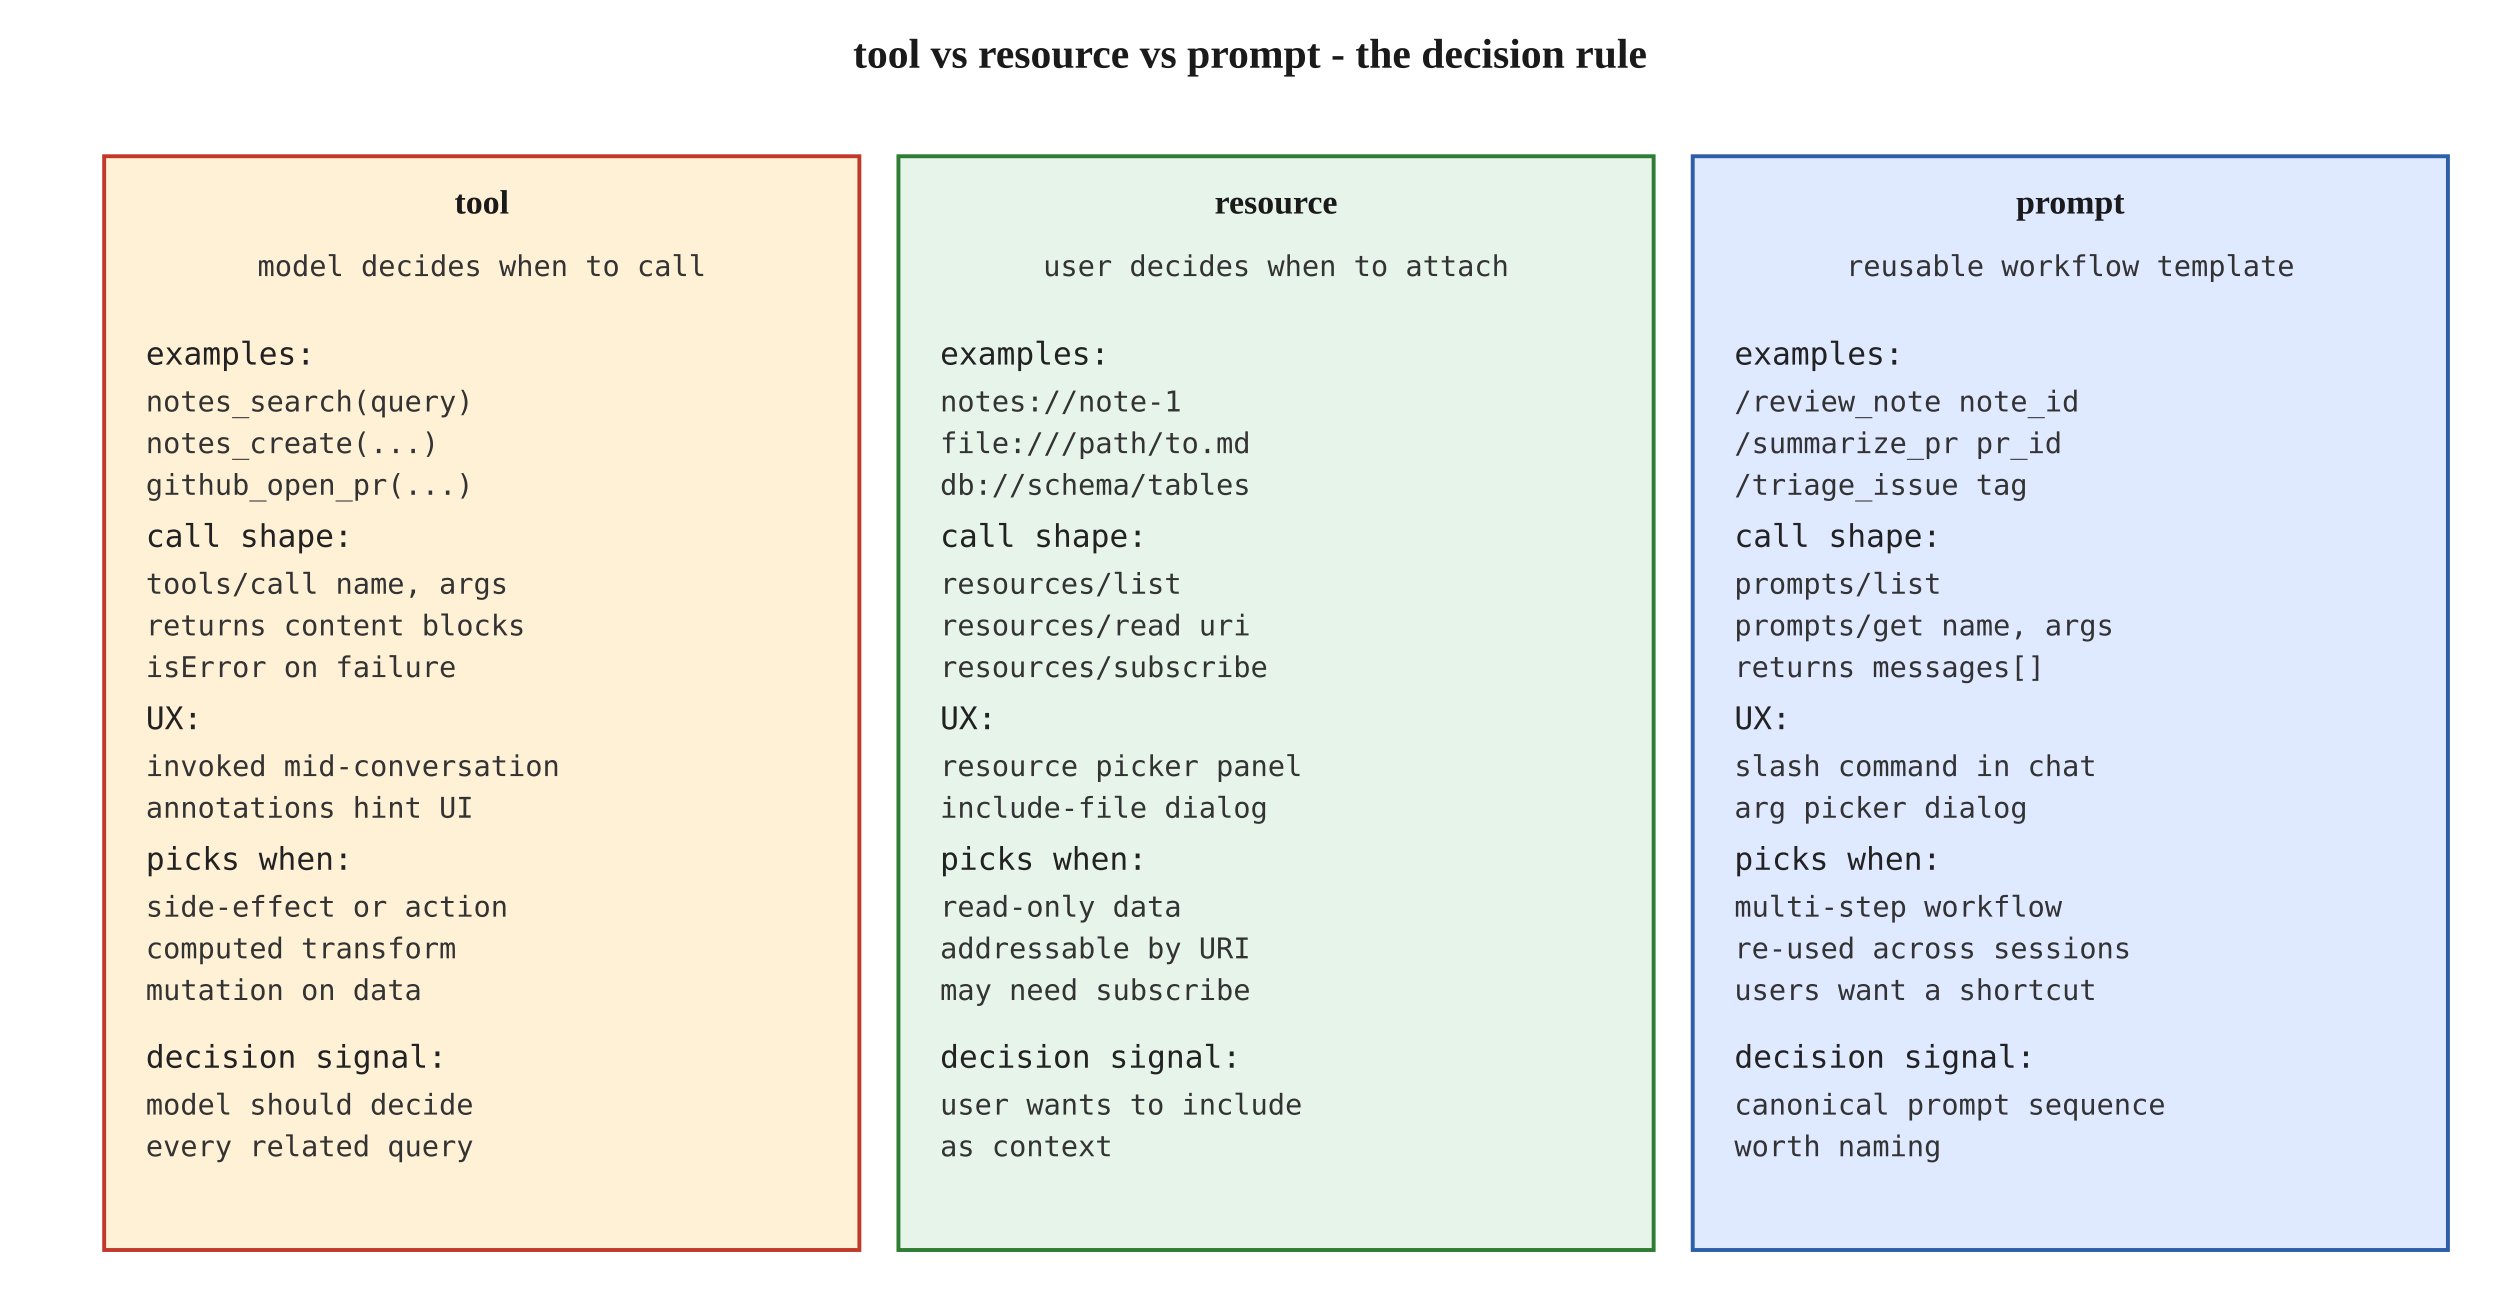
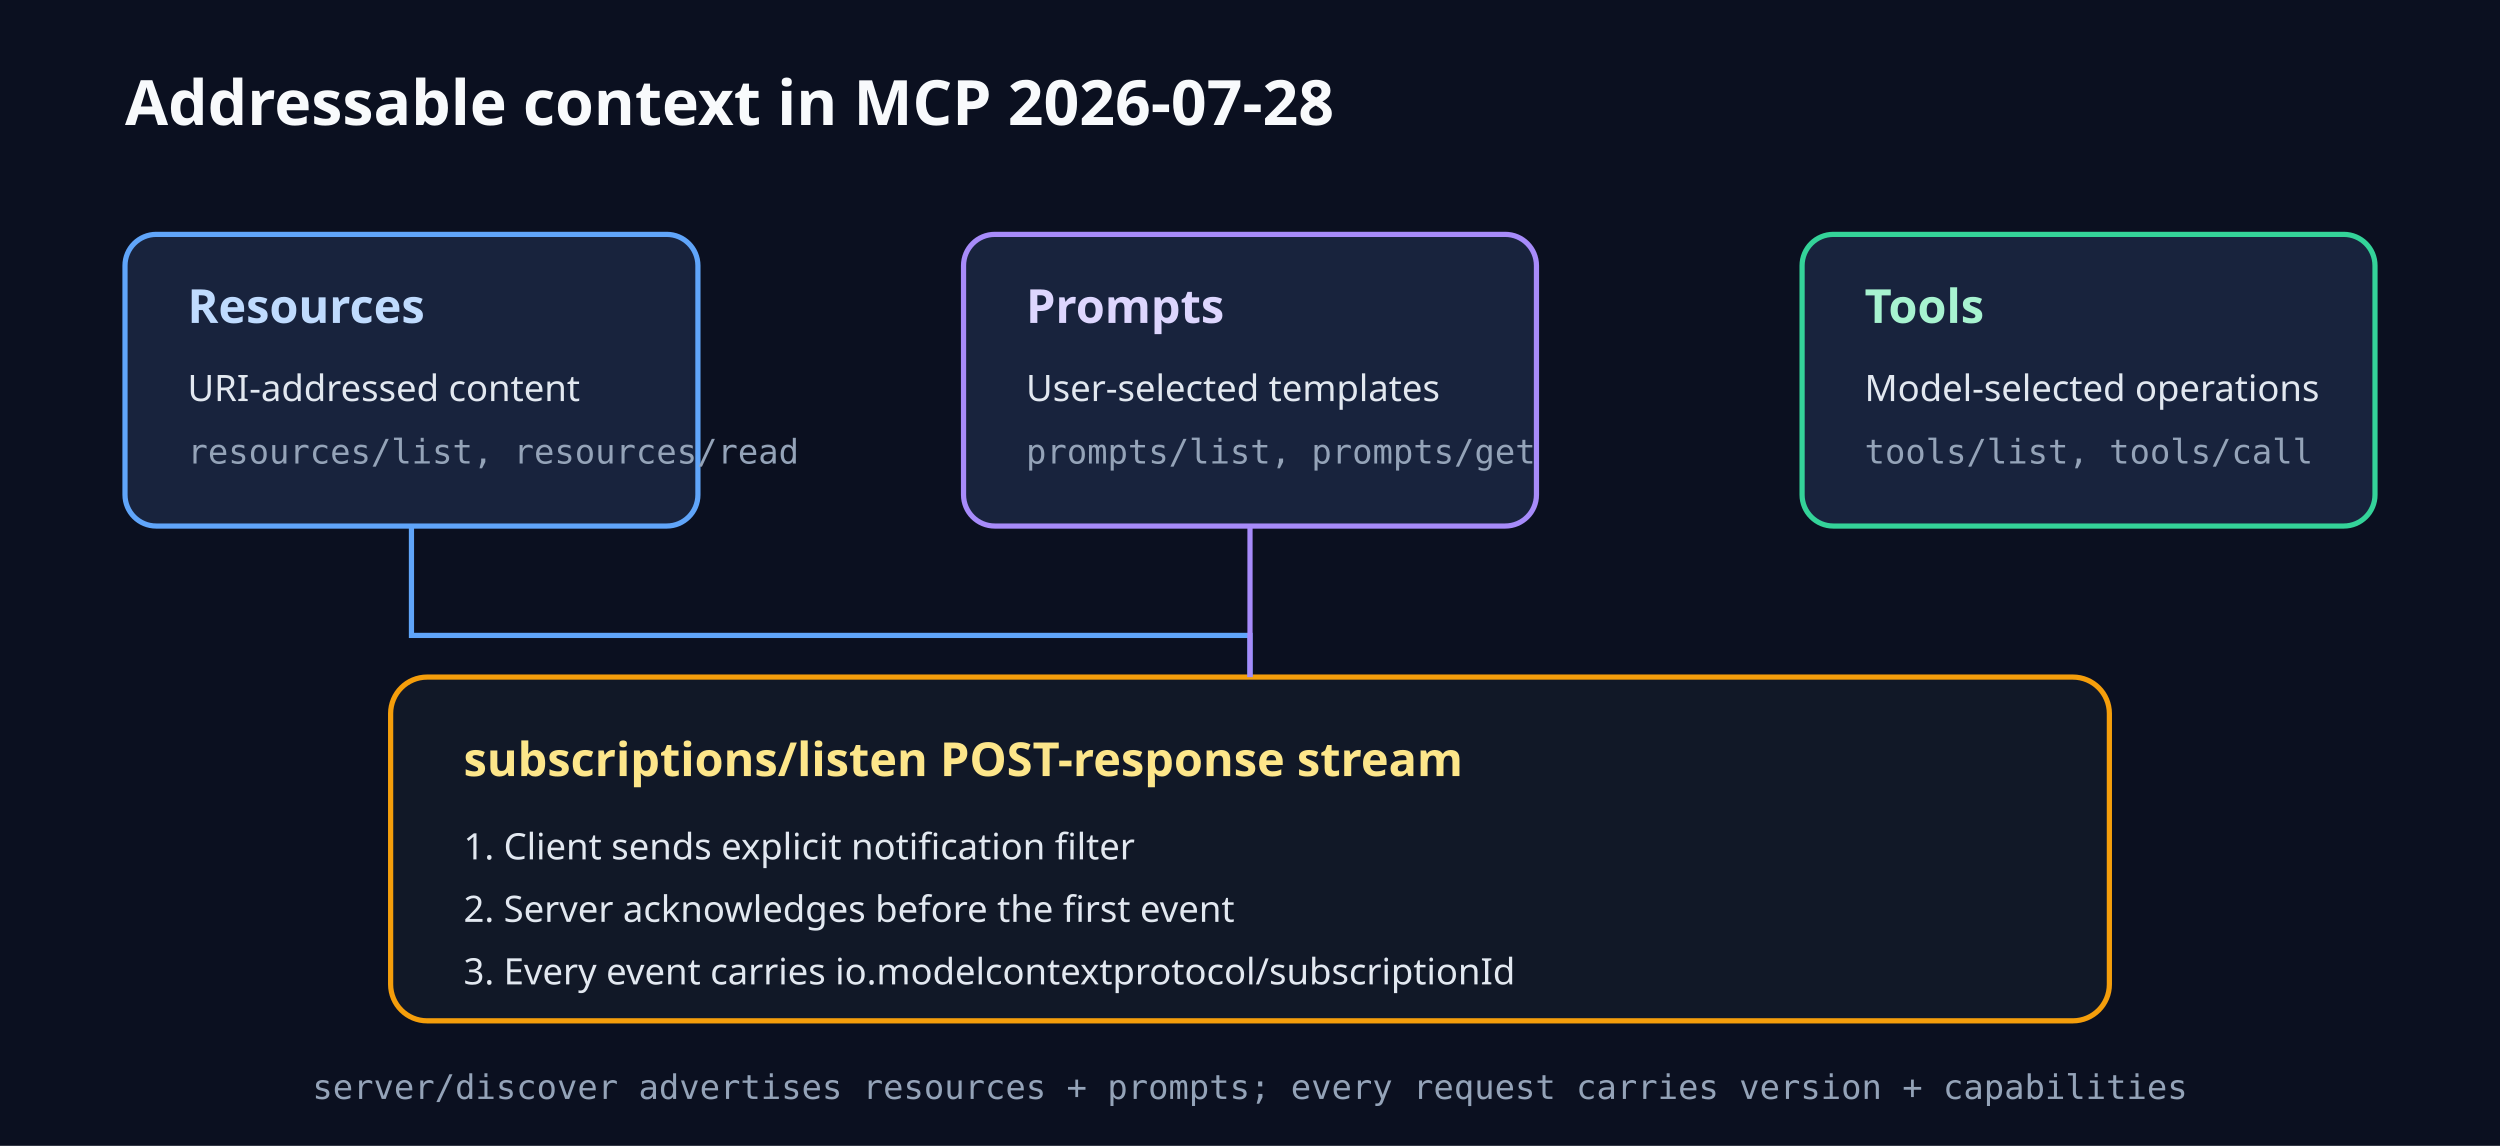
- <svg xmlns="http://www.w3.org/2000/svg" viewBox="0 0 960 500" font-family="Georgia, 'Times New Roman', serif">
-   <defs>
-     <style>
-       .box { fill: #faf6ef; stroke: #1a1a1a; stroke-width: 1.5; }
-       .cool { fill: #e6f4ea; stroke: #2e7d32; stroke-width: 1.5; }
-       .cold { fill: #dfe9ff; stroke: #2c5ea9; stroke-width: 1.5; }
-       .hot { fill: #fff1d6; stroke: #c0392b; stroke-width: 1.5; }
-       .title { font-size: 16px; font-weight: 700; fill: #1a1a1a; }
-       .head { font-size: 13px; font-weight: 700; fill: #1a1a1a; }
-       .step { font-size: 12px; font-family: 'Menlo', monospace; fill: #222; }
-       .small { font-size: 11px; font-family: 'Menlo', monospace; fill: #333; }
-       .caption { font-size: 11px; fill: #555; font-style: italic; }
-     </style>
-   </defs>
-   <text x="480" y="26" text-anchor="middle" class="title">tool vs resource vs prompt - the decision rule</text>
-   <rect x="40" y="60" width="290" height="420" class="hot" />
-   <text x="185" y="82" text-anchor="middle" class="head">tool</text>
-   <text x="185" y="106" text-anchor="middle" class="small">model decides when to call</text>
-   <text x="56" y="140" class="step">examples:</text>
-   <text x="56" y="158" class="small">  notes_search(query)</text>
-   <text x="56" y="174" class="small">  notes_create(...)</text>
-   <text x="56" y="190" class="small">  github_open_pr(...)</text>
-   <text x="56" y="210" class="step">call shape:</text>
-   <text x="56" y="228" class="small">  tools/call name, args</text>
-   <text x="56" y="244" class="small">  returns content blocks</text>
-   <text x="56" y="260" class="small">  isError on failure</text>
-   <text x="56" y="280" class="step">UX:</text>
-   <text x="56" y="298" class="small">  invoked mid-conversation</text>
-   <text x="56" y="314" class="small">  annotations hint UI</text>
-   <text x="56" y="334" class="step">picks when:</text>
-   <text x="56" y="352" class="small">  side-effect or action</text>
-   <text x="56" y="368" class="small">  computed transform</text>
-   <text x="56" y="384" class="small">  mutation on data</text>
-   <text x="56" y="410" class="step">decision signal:</text>
-   <text x="56" y="428" class="small">  model should decide</text>
-   <text x="56" y="444" class="small">  every related query</text>
-   <rect x="345" y="60" width="290" height="420" class="cool" />
-   <text x="490" y="82" text-anchor="middle" class="head">resource</text>
-   <text x="490" y="106" text-anchor="middle" class="small">user decides when to attach</text>
-   <text x="361" y="140" class="step">examples:</text>
-   <text x="361" y="158" class="small">  notes://note-1</text>
-   <text x="361" y="174" class="small">  file:///path/to.md</text>
-   <text x="361" y="190" class="small">  db://schema/tables</text>
-   <text x="361" y="210" class="step">call shape:</text>
-   <text x="361" y="228" class="small">  resources/list</text>
-   <text x="361" y="244" class="small">  resources/read uri</text>
-   <text x="361" y="260" class="small">  resources/subscribe</text>
-   <text x="361" y="280" class="step">UX:</text>
-   <text x="361" y="298" class="small">  resource picker panel</text>
-   <text x="361" y="314" class="small">  include-file dialog</text>
-   <text x="361" y="334" class="step">picks when:</text>
-   <text x="361" y="352" class="small">  read-only data</text>
-   <text x="361" y="368" class="small">  addressable by URI</text>
-   <text x="361" y="384" class="small">  may need subscribe</text>
-   <text x="361" y="410" class="step">decision signal:</text>
-   <text x="361" y="428" class="small">  user wants to include</text>
-   <text x="361" y="444" class="small">  as context</text>
-   <rect x="650" y="60" width="290" height="420" class="cold" />
-   <text x="795" y="82" text-anchor="middle" class="head">prompt</text>
-   <text x="795" y="106" text-anchor="middle" class="small">reusable workflow template</text>
-   <text x="666" y="140" class="step">examples:</text>
-   <text x="666" y="158" class="small">  /review_note note_id</text>
-   <text x="666" y="174" class="small">  /summarize_pr pr_id</text>
-   <text x="666" y="190" class="small">  /triage_issue tag</text>
-   <text x="666" y="210" class="step">call shape:</text>
-   <text x="666" y="228" class="small">  prompts/list</text>
-   <text x="666" y="244" class="small">  prompts/get name, args</text>
-   <text x="666" y="260" class="small">  returns messages[]</text>
-   <text x="666" y="280" class="step">UX:</text>
-   <text x="666" y="298" class="small">  slash command in chat</text>
-   <text x="666" y="314" class="small">  arg picker dialog</text>
-   <text x="666" y="334" class="step">picks when:</text>
-   <text x="666" y="352" class="small">  multi-step workflow</text>
-   <text x="666" y="368" class="small">  re-used across sessions</text>
-   <text x="666" y="384" class="small">  users want a shortcut</text>
-   <text x="666" y="410" class="step">decision signal:</text>
-   <text x="666" y="428" class="small">  canonical prompt sequence</text>
-   <text x="666" y="444" class="small">  worth naming</text>
+ <svg xmlns="http://www.w3.org/2000/svg" width="960" height="440" viewBox="0 0 960 440" role="img" aria-labelledby="title desc">
+   <rect width="960" height="440" fill="#0b1020" />
+   <text x="48" y="48" fill="#f8fafc" font-family="system-ui, sans-serif" font-size="24" font-weight="700">Addressable context in MCP 2026-07-28</text>
+   <rect x="48" y="90" width="220" height="112" rx="12" fill="#18233d" stroke="#60a5fa" stroke-width="2" />
+   <text x="72" y="124" fill="#bfdbfe" font-family="system-ui, sans-serif" font-size="18" font-weight="700">Resources</text>
+   <text x="72" y="154" fill="#e2e8f0" font-family="system-ui, sans-serif" font-size="14">URI-addressed content</text>
+   <text x="72" y="178" fill="#94a3b8" font-family="monospace" font-size="13">resources/list, resources/read</text>
+   <rect x="370" y="90" width="220" height="112" rx="12" fill="#18233d" stroke="#a78bfa" stroke-width="2" />
+   <text x="394" y="124" fill="#ddd6fe" font-family="system-ui, sans-serif" font-size="18" font-weight="700">Prompts</text>
+   <text x="394" y="154" fill="#e2e8f0" font-family="system-ui, sans-serif" font-size="14">User-selected templates</text>
+   <text x="394" y="178" fill="#94a3b8" font-family="monospace" font-size="13">prompts/list, prompts/get</text>
+   <rect x="692" y="90" width="220" height="112" rx="12" fill="#18233d" stroke="#34d399" stroke-width="2" />
+   <text x="716" y="124" fill="#a7f3d0" font-family="system-ui, sans-serif" font-size="18" font-weight="700">Tools</text>
+   <text x="716" y="154" fill="#e2e8f0" font-family="system-ui, sans-serif" font-size="14">Model-selected operations</text>
+   <text x="716" y="178" fill="#94a3b8" font-family="monospace" font-size="13">tools/list, tools/call</text>
+   <rect x="150" y="260" width="660" height="132" rx="14" fill="#111827" stroke="#f59e0b" stroke-width="2" />
+   <text x="178" y="298" fill="#fde68a" font-family="system-ui, sans-serif" font-size="18" font-weight="700">subscriptions/listen POST-response stream</text>
+   <text x="178" y="330" fill="#e2e8f0" font-family="system-ui, sans-serif" font-size="14">1. Client sends explicit notification filter</text>
+   <text x="178" y="354" fill="#e2e8f0" font-family="system-ui, sans-serif" font-size="14">2. Server acknowledges before the first event</text>
+   <text x="178" y="378" fill="#e2e8f0" font-family="system-ui, sans-serif" font-size="14">3. Every event carries io.modelcontextprotocol/subscriptionId</text>
+   <path d="M158 202 V244 H480 V260" fill="none" stroke="#60a5fa" stroke-width="2" />
+   <path d="M480 202 V260" fill="none" stroke="#a78bfa" stroke-width="2" />
+   <text x="480" y="422" text-anchor="middle" fill="#94a3b8" font-family="monospace" font-size="13">server/discover advertises resources + prompts; every request carries version + capabilities</text>
</svg>
